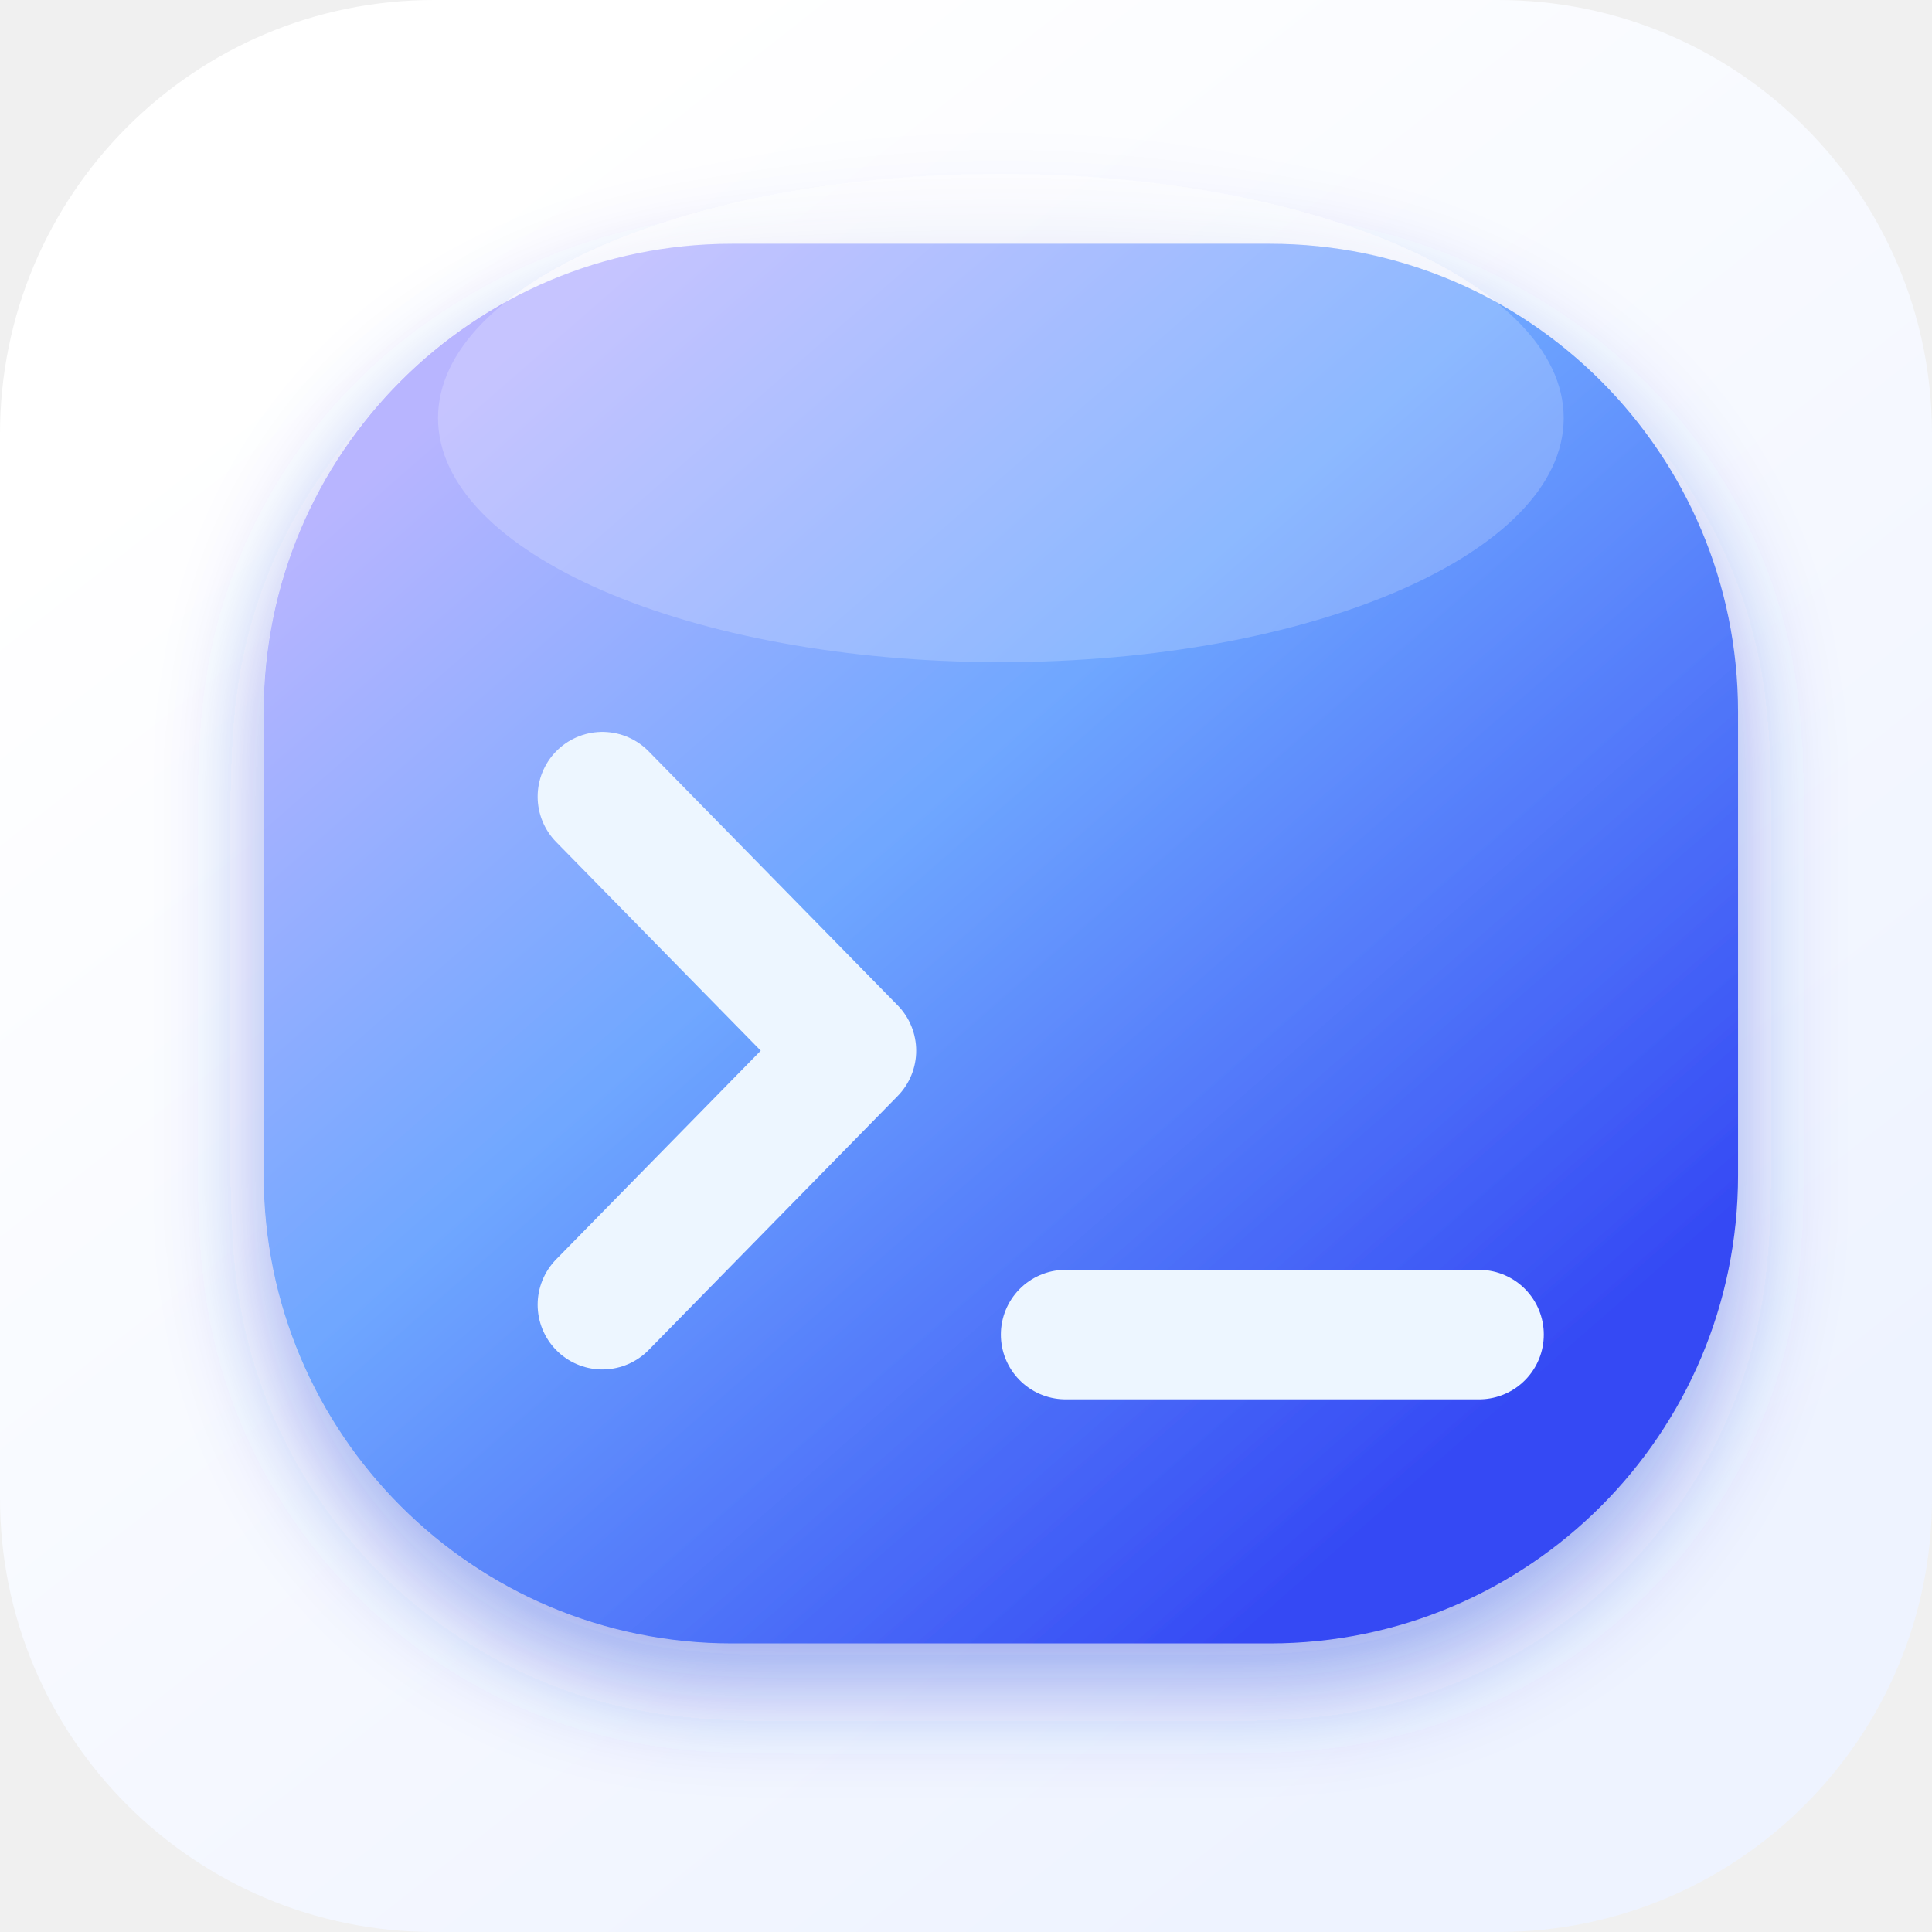
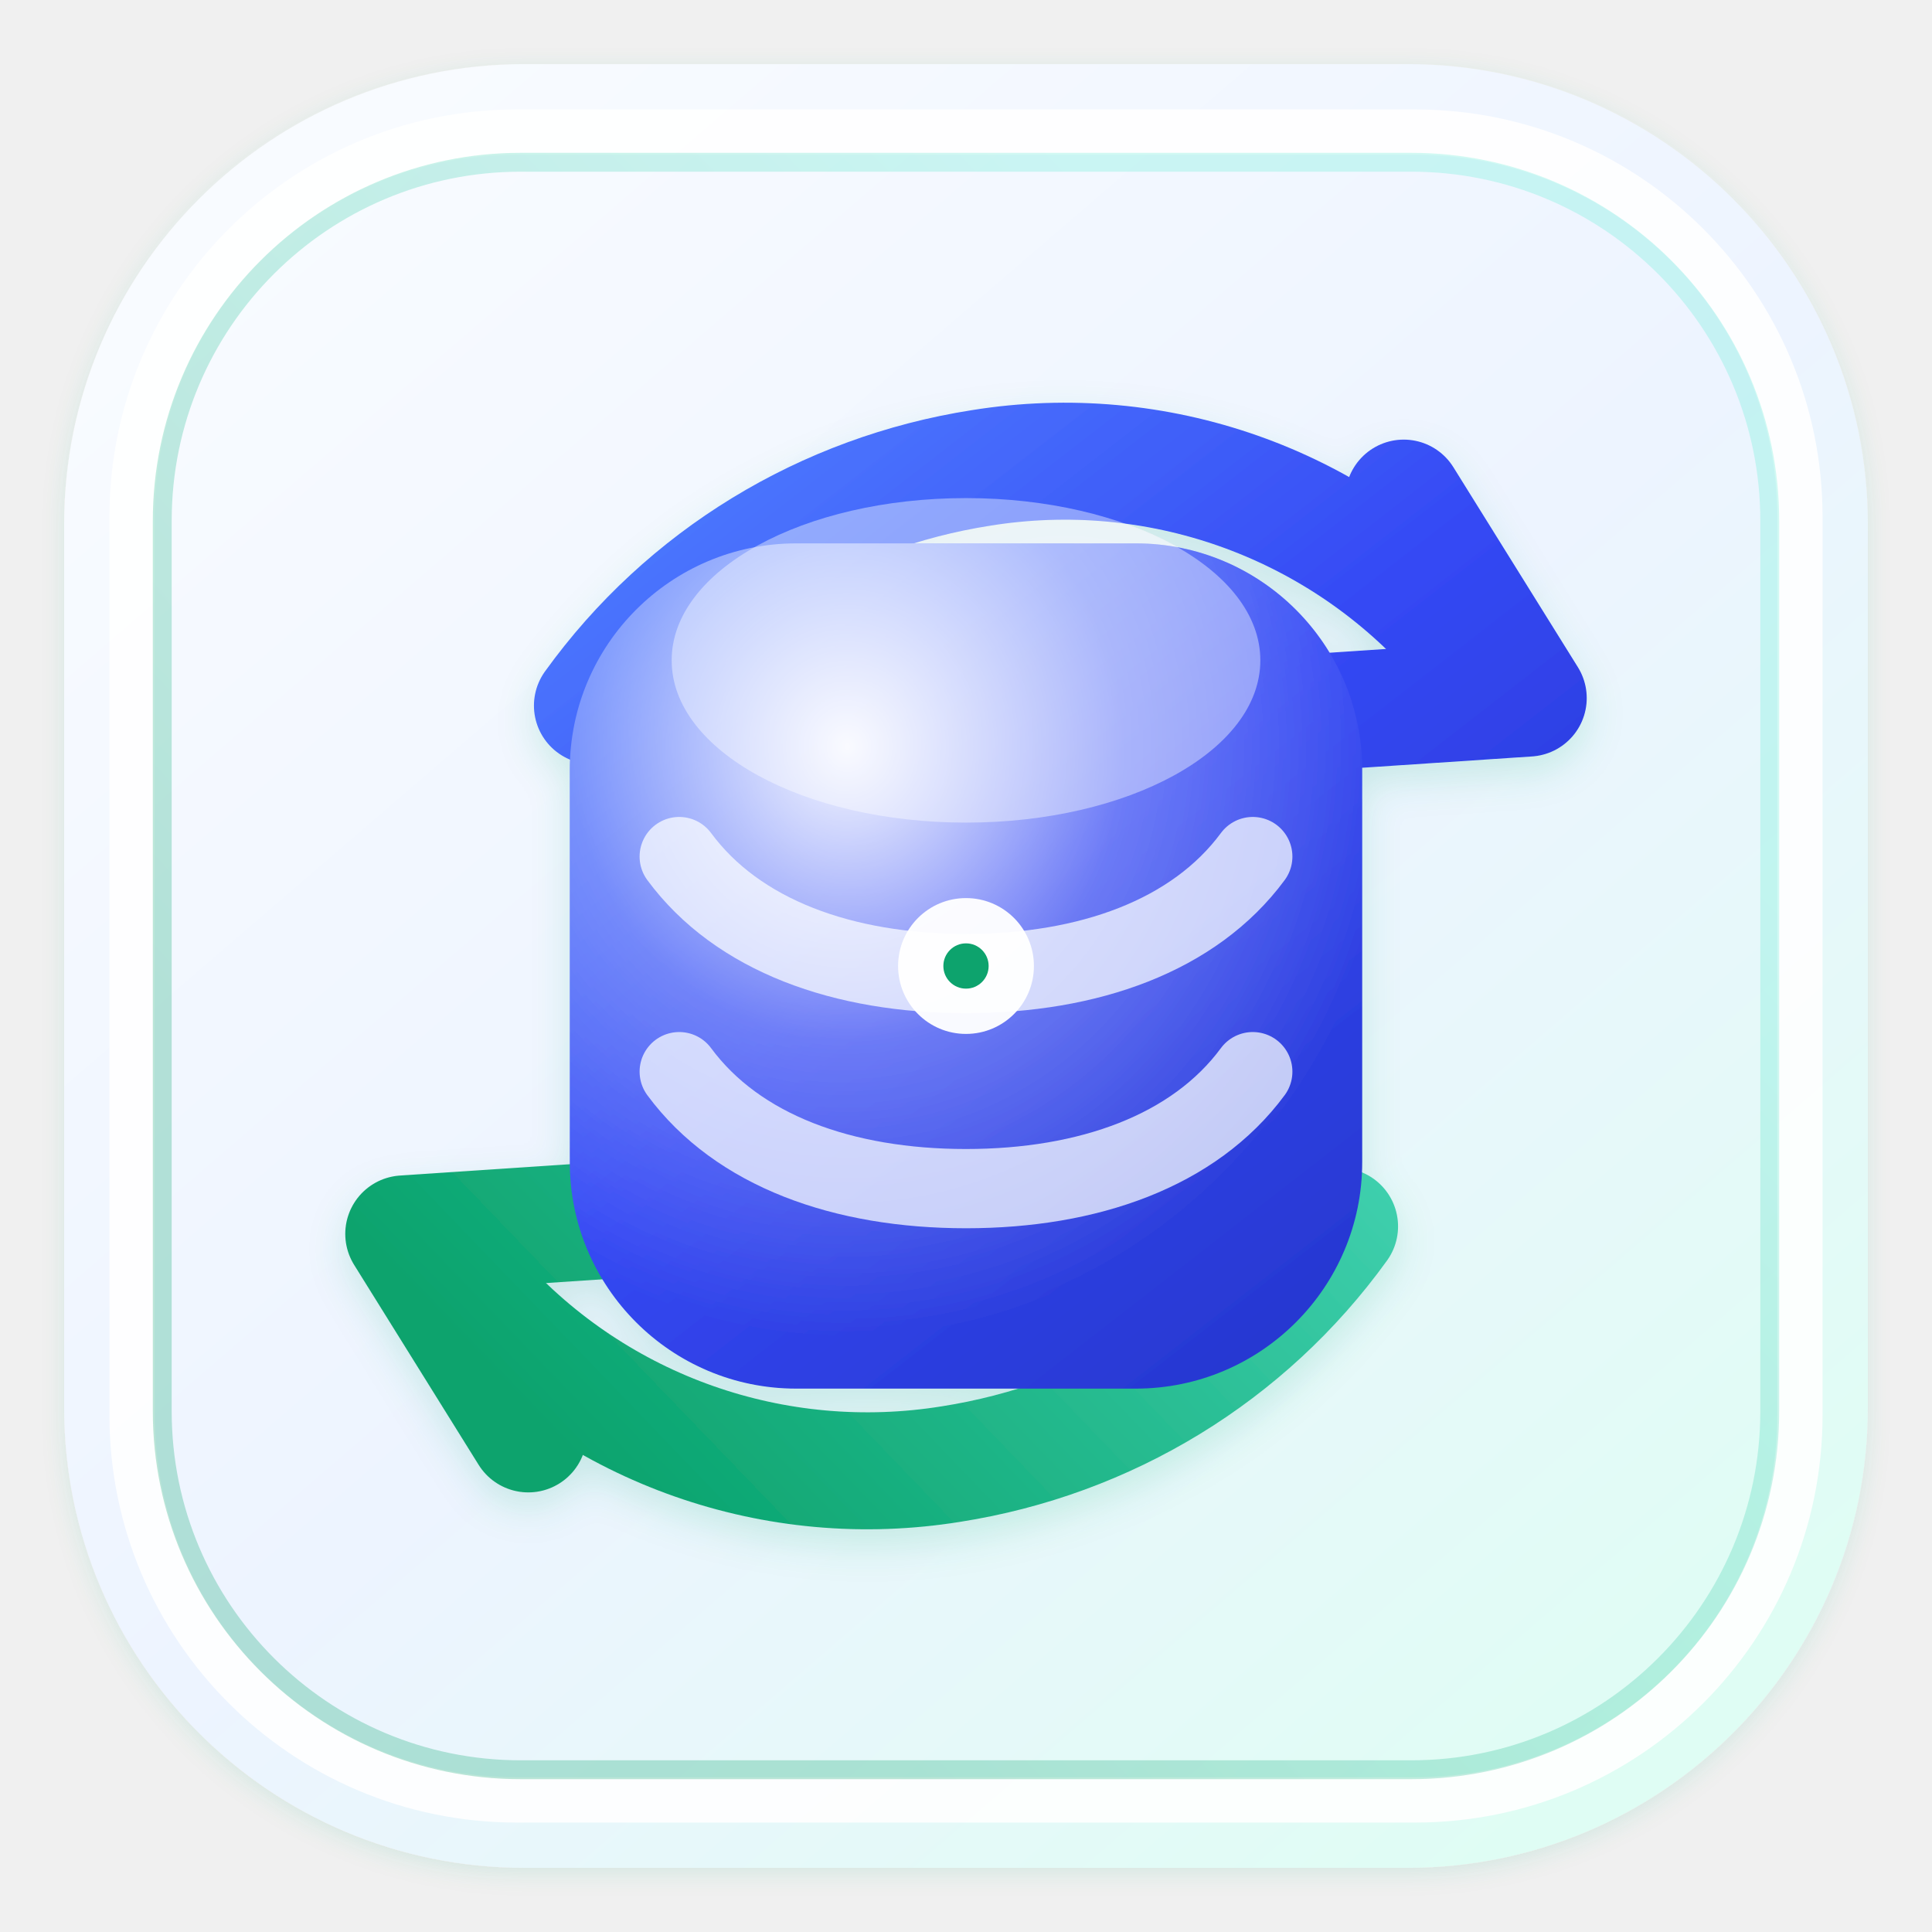
- <svg xmlns="http://www.w3.org/2000/svg" viewBox="0 0 1024 1024">
+ <svg xmlns="http://www.w3.org/2000/svg" viewBox="0 0 1024 1024" role="img" aria-label="DataSync logo">
  <defs>
-     <linearGradient id="paper" x1="210" y1="128" x2="814" y2="896" gradientUnits="userSpaceOnUse">
-       <stop offset="0" stop-color="#ffffff" />
-       <stop offset="1" stop-color="#eef3ff" />
+     <linearGradient id="dataSyncLogoShell" x1="154" y1="96" x2="870" y2="928" gradientUnits="userSpaceOnUse">
+       <stop offset="0" stop-color="#f8fbff" />
+       <stop offset=".52" stop-color="#edf4ff" />
+       <stop offset="1" stop-color="#dffdf4" />
    </linearGradient>
-     <linearGradient id="bubble" x1="312" y1="280" x2="700" y2="724" gradientUnits="userSpaceOnUse">
-       <stop offset="0" stop-color="#b8b5ff" />
-       <stop offset=".42" stop-color="#6fa7ff" />
-       <stop offset="1" stop-color="#3448f4" />
+     <linearGradient id="dataSyncLogoPrimary" x1="318" y1="250" x2="716" y2="762" gradientUnits="userSpaceOnUse">
+       <stop offset="0" stop-color="#4f7dff" />
+       <stop offset=".48" stop-color="#3448f4" />
+       <stop offset="1" stop-color="#2434c9" />
    </linearGradient>
-     <radialGradient id="shine" cx="42%" cy="28%" r="58%">
-       <stop offset="0" stop-color="#ffffff" stop-opacity=".72" />
-       <stop offset=".56" stop-color="#ffffff" stop-opacity=".16" />
+     <linearGradient id="dataSyncLogoAccent" x1="274" y1="742" x2="750" y2="284" gradientUnits="userSpaceOnUse">
+       <stop offset="0" stop-color="#0aa36d" />
+       <stop offset="1" stop-color="#5eead4" />
+     </linearGradient>
+     <radialGradient id="dataSyncLogoGlow" cx="35%" cy="24%" r="70%">
+       <stop offset="0" stop-color="#ffffff" stop-opacity=".95" />
+       <stop offset=".5" stop-color="#ffffff" stop-opacity=".28" />
      <stop offset="1" stop-color="#ffffff" stop-opacity="0" />
    </radialGradient>
-     <filter id="bubbleShadow" x="-30%" y="-30%" width="160%" height="160%" color-interpolation-filters="sRGB">
-       <feDropShadow dx="0" dy="18" stdDeviation="20" flood-color="#2746db" flood-opacity=".42" />
+     <filter id="dataSyncLogoShadow" x="-28%" y="-28%" width="156%" height="156%" color-interpolation-filters="sRGB">
+       <feDropShadow dx="0" dy="24" stdDeviation="24" flood-color="#263dd8" flood-opacity=".3" />
+       <feDropShadow dx="0" dy="8" stdDeviation="10" flood-color="#0aa36d" flood-opacity=".16" />
+     </filter>
+     <filter id="dataSyncLogoShellShadow" x="-18%" y="-18%" width="136%" height="136%" color-interpolation-filters="sRGB">
+       <feDropShadow dx="0" dy="18" stdDeviation="22" flood-color="#2440d8" flood-opacity=".14" />
+       <feDropShadow dx="0" dy="3" stdDeviation="6" flood-color="#0aa36d" flood-opacity=".12" />
    </filter>
  </defs>
-   <rect width="1024" height="1024" rx="230" fill="url(#paper)" />
-   <g filter="url(#bubbleShadow)" transform="translate(512 512) scale(1.32) translate(-512 -512)">
-     <rect x="230" y="222" width="592" height="562" rx="188" fill="url(#bubble)" />
-     <ellipse cx="526" cy="292" rx="226" ry="98" fill="#ffffff" fill-opacity=".2" />
-     <path d="M366 444 466 546 366 648" fill="none" stroke="#edf6ff" stroke-width="52" stroke-linecap="round" stroke-linejoin="round" />
-     <path d="M552 660h166" fill="none" stroke="#edf6ff" stroke-width="52" stroke-linecap="round" />
+   <rect x="34" y="34" width="956" height="956" rx="244" fill="url(#dataSyncLogoShell)" filter="url(#dataSyncLogoShellShadow)" />
+   <rect x="70" y="70" width="884" height="884" rx="204" fill="none" stroke="#ffffff" stroke-width="24" stroke-opacity=".9" />
+   <rect x="86" y="86" width="852" height="852" rx="190" fill="none" stroke="url(#dataSyncLogoAccent)" stroke-width="10" stroke-opacity=".28" />
+   <g filter="url(#dataSyncLogoShadow)">
+     <path d="M314 374c49-68 123-113 206-126 93-15 187 18 250 88" fill="none" stroke="url(#dataSyncLogoPrimary)" stroke-width="62" stroke-linecap="round" />
+     <path d="M744 264 810 370 690 378" fill="none" stroke="url(#dataSyncLogoPrimary)" stroke-width="62" stroke-linecap="round" stroke-linejoin="round" />
+     <path d="M710 650c-49 68-123 113-206 126-93 15-187-18-250-88" fill="none" stroke="url(#dataSyncLogoAccent)" stroke-width="62" stroke-linecap="round" />
+     <path d="M280 760 214 654 334 646" fill="none" stroke="url(#dataSyncLogoAccent)" stroke-width="62" stroke-linecap="round" stroke-linejoin="round" />
+     <rect x="302" y="288" width="420" height="448" rx="120" fill="url(#dataSyncLogoPrimary)" />
+     <path d="M356 350c0-48 70-86 156-86s156 38 156 86-70 86-156 86-156-38-156-86Z" fill="#f9fdff" fill-opacity=".42" />
+     <path d="M360 454c31 42 87 62 152 62s121-20 152-62M360 568c31 42 87 62 152 62s121-20 152-62" fill="none" stroke="#f9fdff" stroke-width="42" stroke-linecap="round" stroke-opacity=".74" />
+     <rect x="302" y="288" width="420" height="448" rx="120" fill="url(#dataSyncLogoGlow)" />
+     <circle cx="512" cy="512" r="36" fill="#ffffff" fill-opacity=".96" />
+     <circle cx="512" cy="512" r="12" fill="#0aa36d" />
  </g>
</svg>
